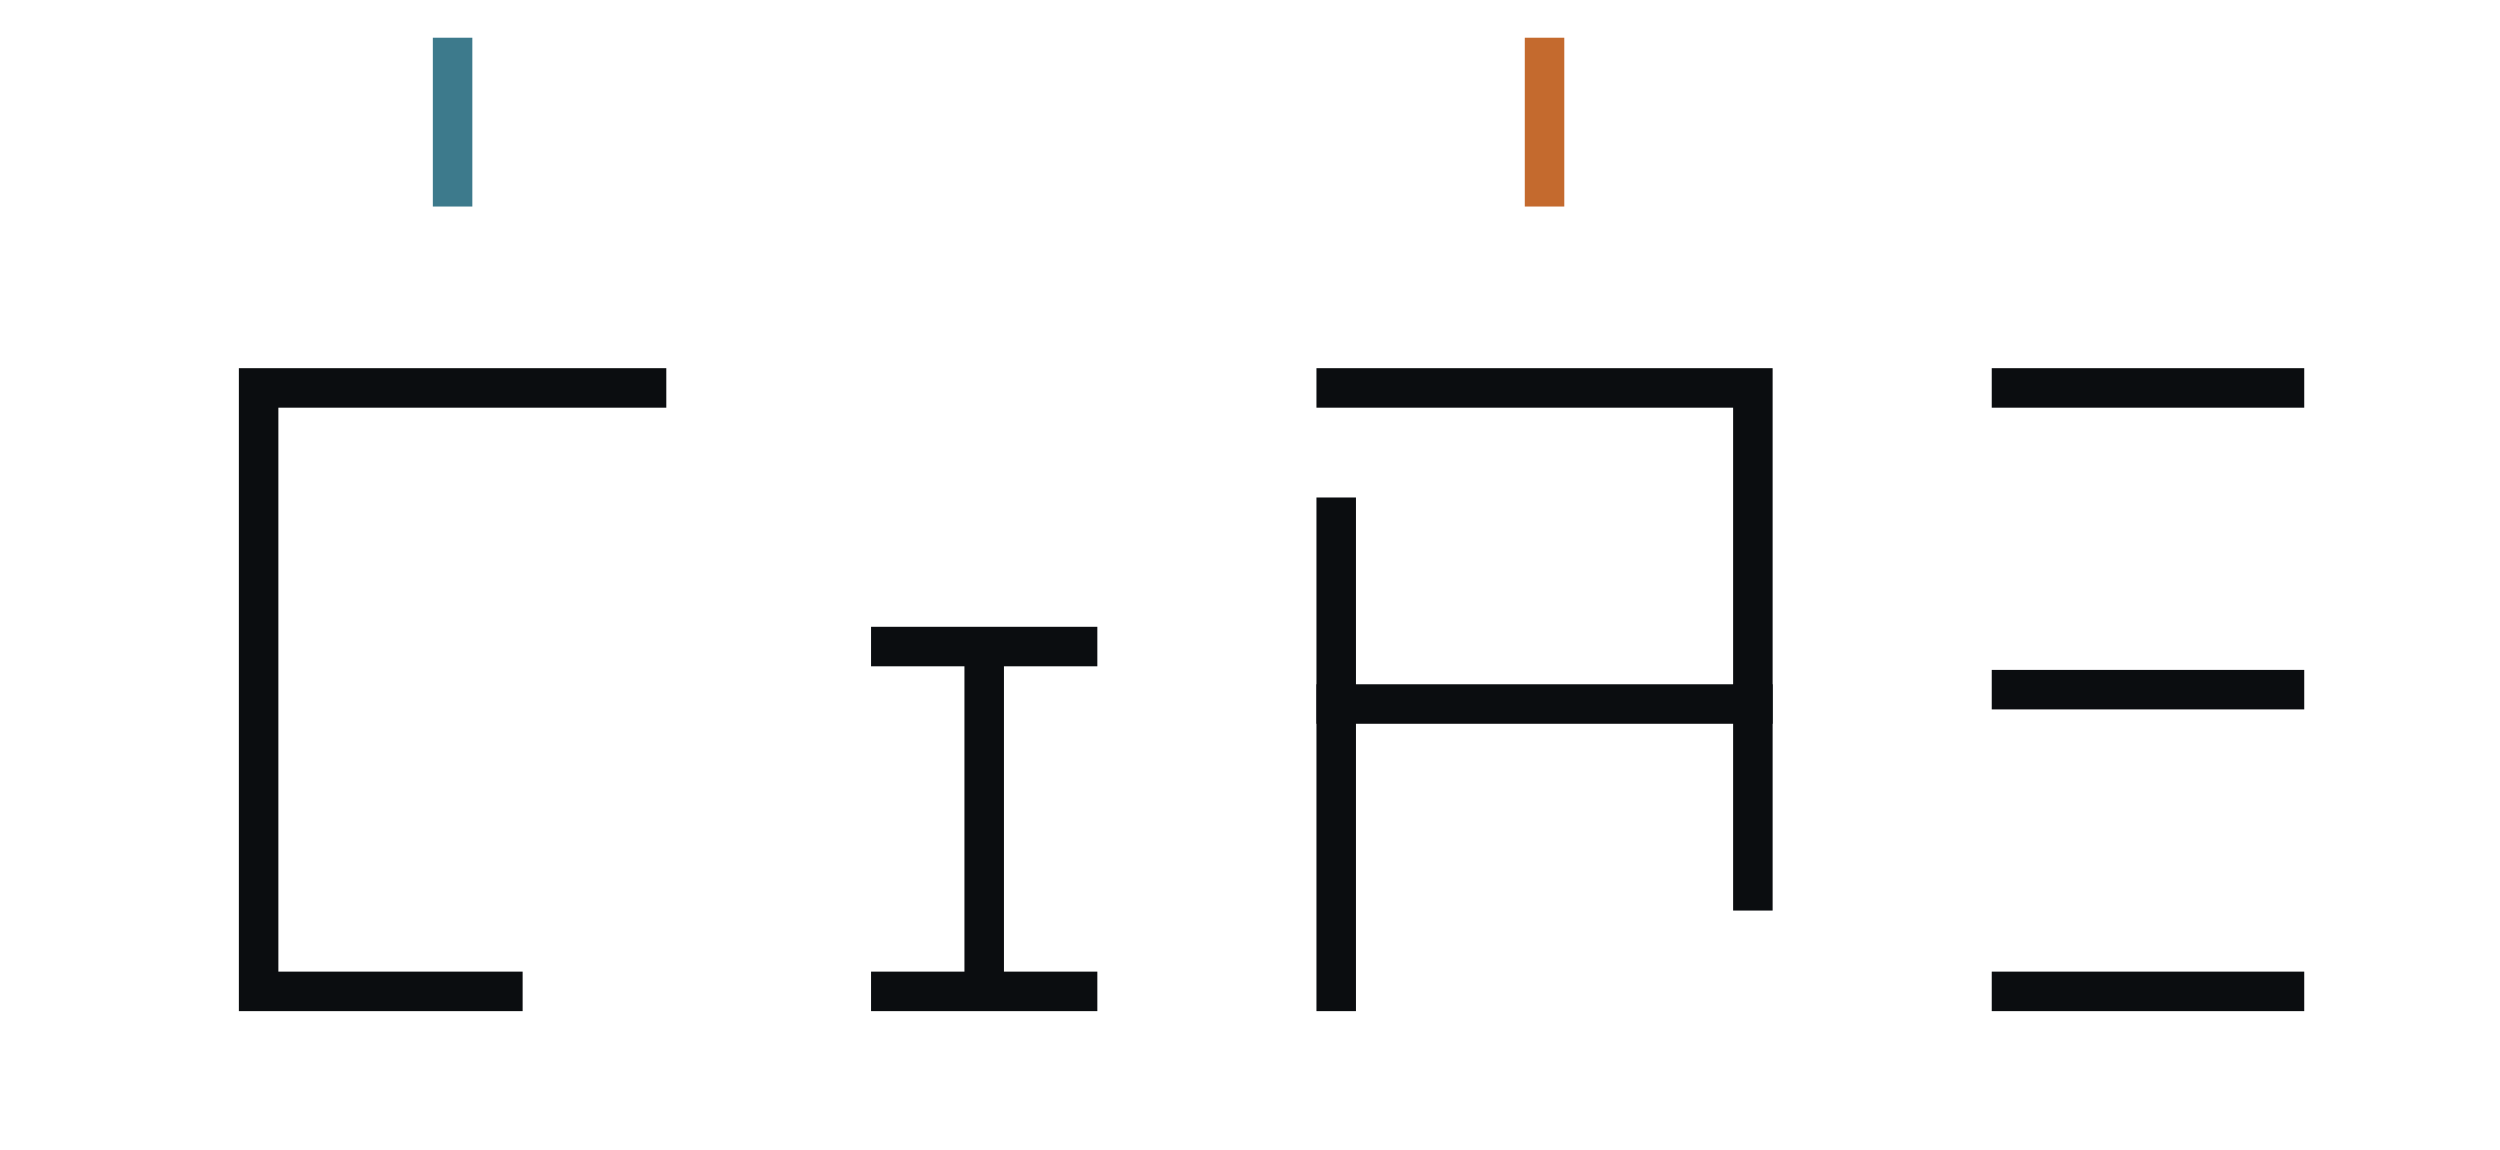
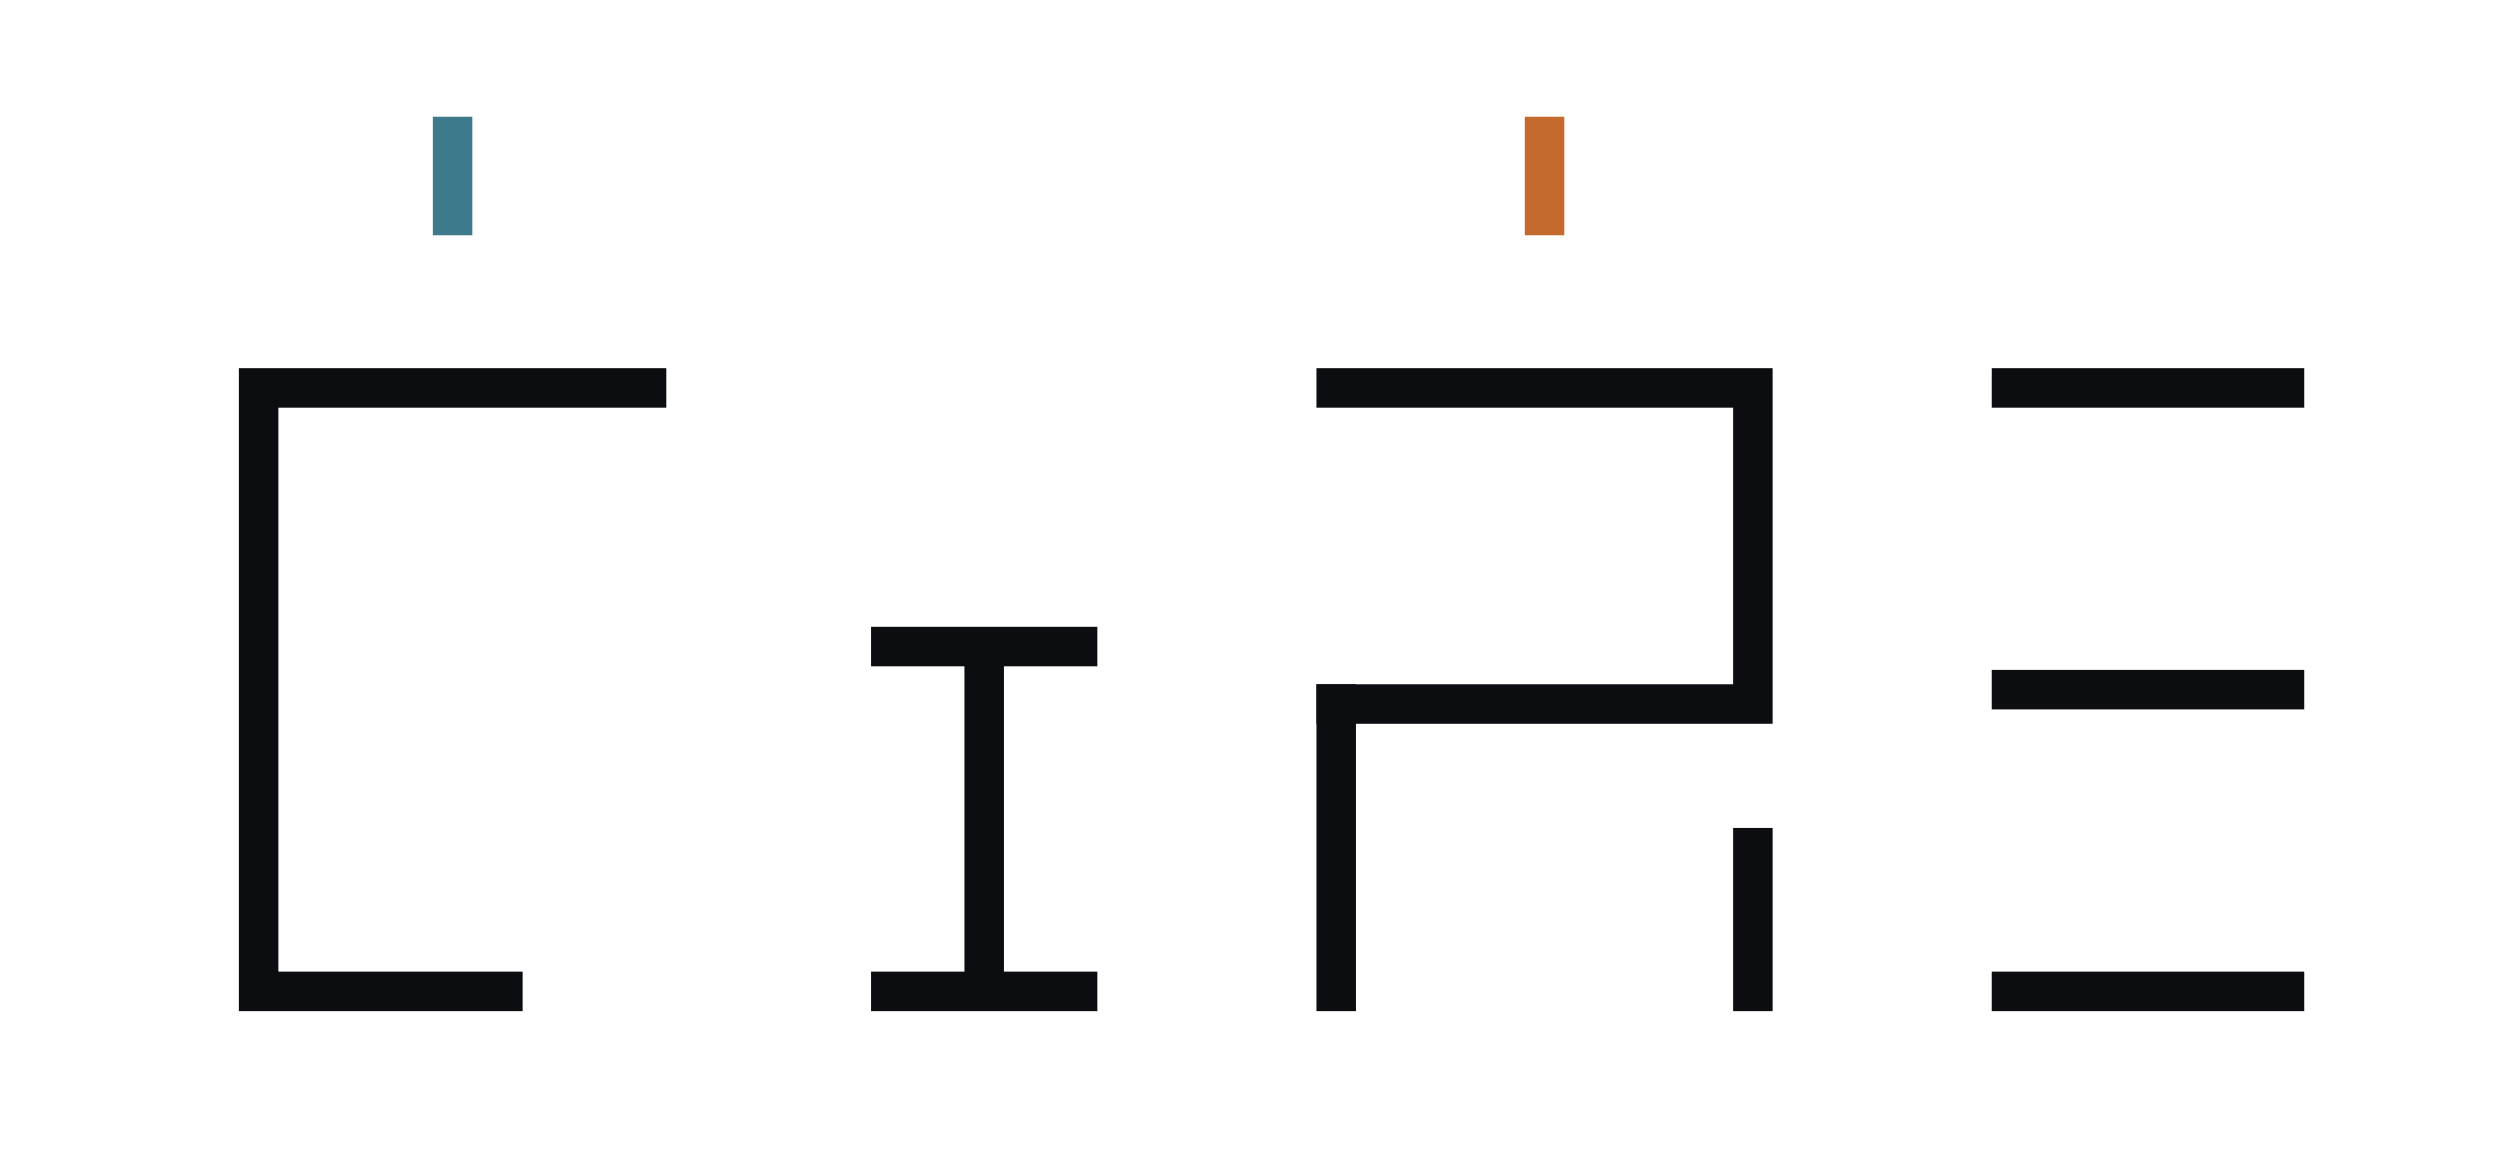
<svg xmlns="http://www.w3.org/2000/svg" viewBox="0 0 348 160" fill="none" role="img" aria-labelledby="cire-logo-title cire-logo-desc">
  <g stroke-width="5.5" stroke-linecap="square">
-     <path stroke="#3d7a8c" d="M63 8 V26" />
-     <path stroke="#c46a2e" d="M215 8 V26" />
+     <path stroke="#3d7a8c" d="M63 19 V30" />
+     <path stroke="#c46a2e" d="M215 19 V30" />
  </g>
  <g stroke="#0b0d10" stroke-width="5.5" stroke-linecap="square" stroke-linejoin="miter">
    <path d="M90 54 H36 V138 H70" />
    <path d="M124 90 H150 M137 90 V138 M124 138 H150" />
    <path d="M186 54 H244 V98 H186" />
-     <path d="M186 72 V138" />
-     <path d="M244 98 V124" />
+     <path d="M186 98 V138" />
+     <path d="M244 138 V118" />
    <path d="M280 54 H318 M280 96 H318 M280 138 H318" />
  </g>
</svg>
